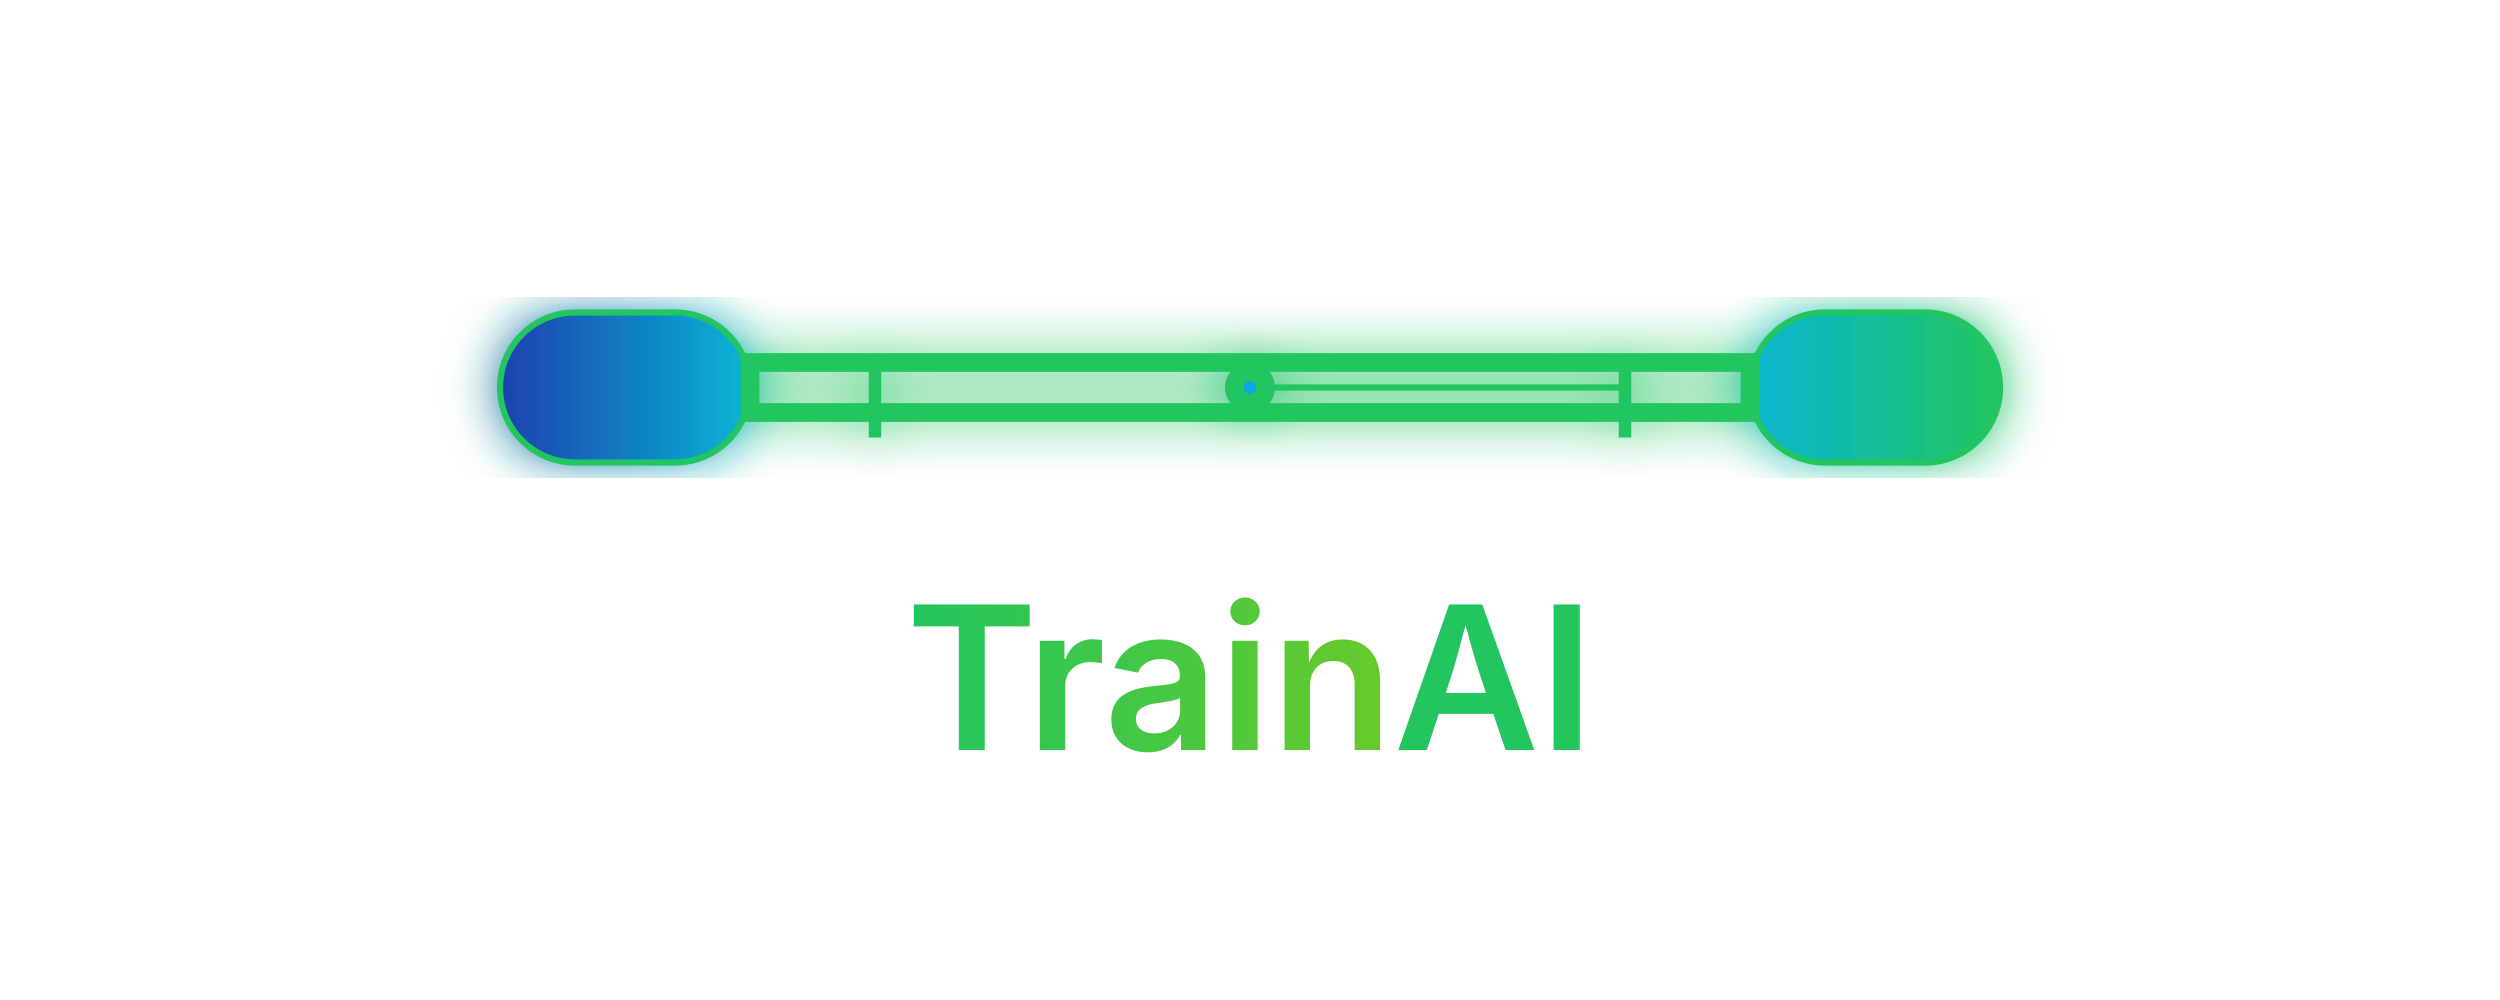
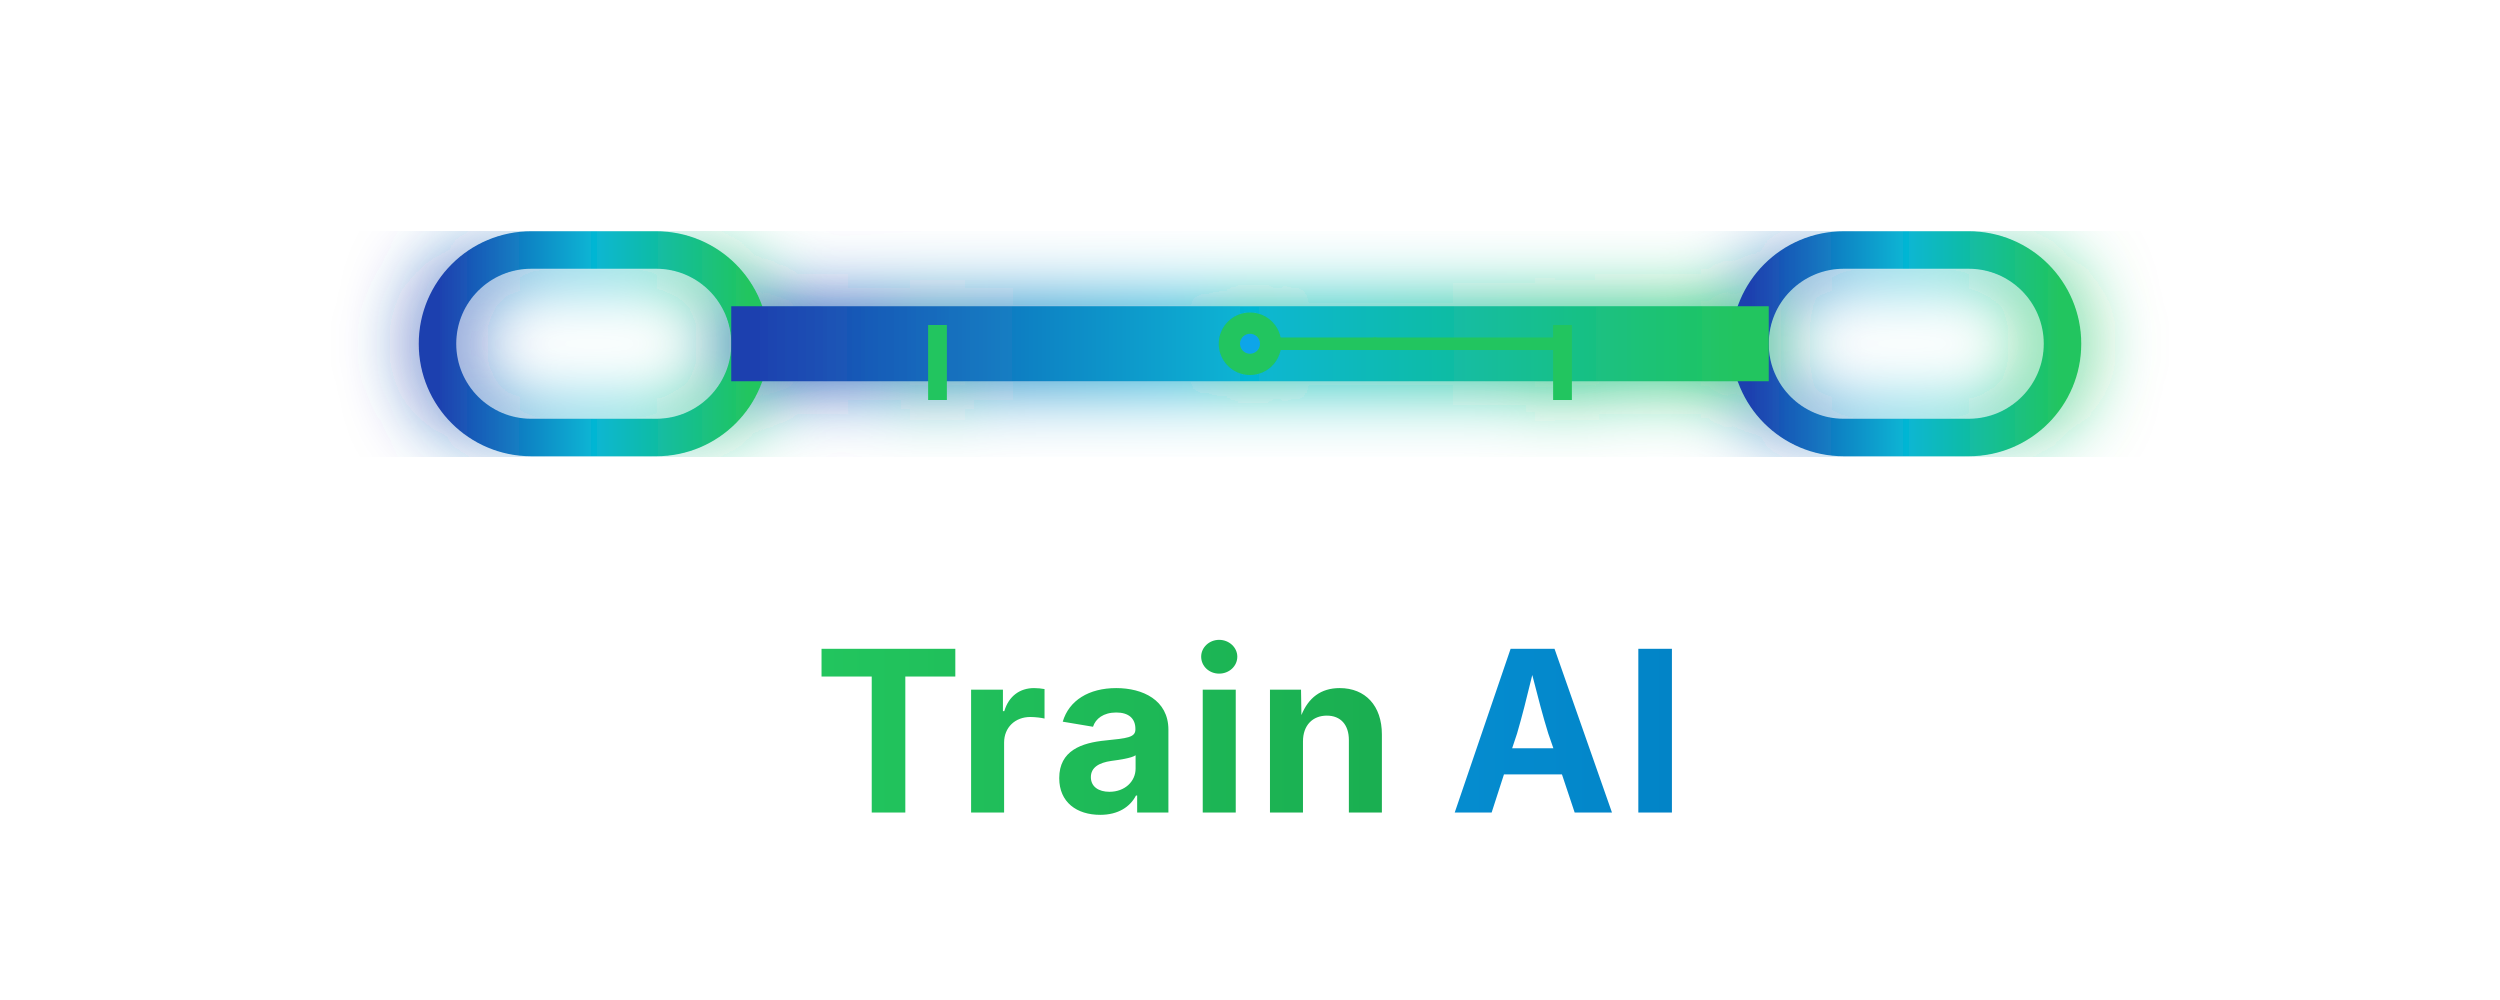
<svg xmlns="http://www.w3.org/2000/svg" width="200" height="80" viewBox="0 0 200 80">
  <defs>
-     <linearGradient id="leftWeight" x1="0%" y1="0%" x2="100%" y2="0%">
+     <linearGradient id="dumbbellGradient" x1="0%" y1="0%" x2="100%" y2="0%">
      <stop offset="0%" style="stop-color:#1e40af;stop-opacity:1" />
-       <stop offset="100%" style="stop-color:#06b6d4;stop-opacity:1" />
-     </linearGradient>
-     <linearGradient id="rightWeight" x1="0%" y1="0%" x2="100%" y2="0%">
-       <stop offset="0%" style="stop-color:#06b6d4;stop-opacity:1" />
+       <stop offset="50%" style="stop-color:#06b6d4;stop-opacity:1" />
      <stop offset="100%" style="stop-color:#22c55e;stop-opacity:1" />
    </linearGradient>
-     <linearGradient id="textGradient" x1="0%" y1="0%" x2="100%" y2="0%">
+     <linearGradient id="trainGradient" x1="0%" y1="0%" x2="100%" y2="0%">
      <stop offset="0%" style="stop-color:#22c55e;stop-opacity:1" />
-       <stop offset="100%" style="stop-color:#84cc16;stop-opacity:1" />
+       <stop offset="100%" style="stop-color:#16a34a;stop-opacity:1" />
+     </linearGradient>
+     <linearGradient id="aiGradient" x1="0%" y1="0%" x2="100%" y2="0%">
+       <stop offset="0%" style="stop-color:#0ea5e9;stop-opacity:1" />
+       <stop offset="100%" style="stop-color:#0284c7;stop-opacity:1" />
    </linearGradient>
    <filter id="glow">
-       <feGaussianBlur stdDeviation="2" result="coloredBlur" />
+       <feGaussianBlur stdDeviation="3" result="coloredBlur" />
      <feMerge>
        <feMergeNode in="coloredBlur" />
        <feMergeNode in="SourceGraphic" />
      </feMerge>
    </filter>
  </defs>
  <g filter="url(#glow)">
-     <rect x="40" y="25" width="20" height="12" rx="6" fill="url(#leftWeight)" stroke="#22c55e" stroke-width="0.5" />
-     <rect x="140" y="25" width="20" height="12" rx="6" fill="url(#rightWeight)" stroke="#22c55e" stroke-width="0.5" />
-     <rect x="60" y="29" width="80" height="4" fill="none" stroke="#22c55e" stroke-width="1.5" />
-     <line x1="70" y1="29" x2="70" y2="35" stroke="#22c55e" stroke-width="1" />
-     <line x1="130" y1="29" x2="130" y2="35" stroke="#22c55e" stroke-width="1" />
-     <circle cx="100" cy="31" r="2" fill="#22c55e" />
-     <line x1="100" y1="31" x2="130" y2="31" stroke="#22c55e" stroke-width="0.5" />
-     <circle cx="100" cy="31" r="0.5" fill="#0ea5e9" />
+     <rect x="35" y="20" width="25" height="15" rx="7.5" fill="none" stroke="url(#dumbbellGradient)" stroke-width="3" />
+     <rect x="140" y="20" width="25" height="15" rx="7.5" fill="none" stroke="url(#dumbbellGradient)" stroke-width="3" />
+     <rect x="60" y="26" width="80" height="3" fill="none" stroke="url(#dumbbellGradient)" stroke-width="3" />
+     <line x1="75" y1="26" x2="75" y2="32" stroke="#22c55e" stroke-width="1.5" />
+     <line x1="125" y1="26" x2="125" y2="32" stroke="#22c55e" stroke-width="1.5" />
+     <circle cx="100" cy="27.5" r="2.5" fill="#22c55e" />
+     <line x1="100" y1="27.5" x2="125" y2="27.5" stroke="#22c55e" stroke-width="1" />
+     <circle cx="100" cy="27.5" r="0.8" fill="#0ea5e9" />
+     <circle cx="110" cy="27.5" r="0.5" fill="#22c55e" />
+     <line x1="110" y1="27.5" x2="125" y2="27.5" stroke="#22c55e" stroke-width="0.5" />
  </g>
-   <text x="100" y="60" text-anchor="middle" font-family="Inter, sans-serif" font-size="16" font-weight="600" fill="url(#textGradient)">
-     Train<tspan fill="#22c55e">AI</tspan>
+   <text x="100" y="65" text-anchor="middle" font-family="Inter, sans-serif" font-size="18" font-weight="700" letter-spacing="0.5">
+     <tspan fill="url(#trainGradient)">Train</tspan>
+     <tspan fill="url(#aiGradient)">AI</tspan>
  </text>
</svg>
